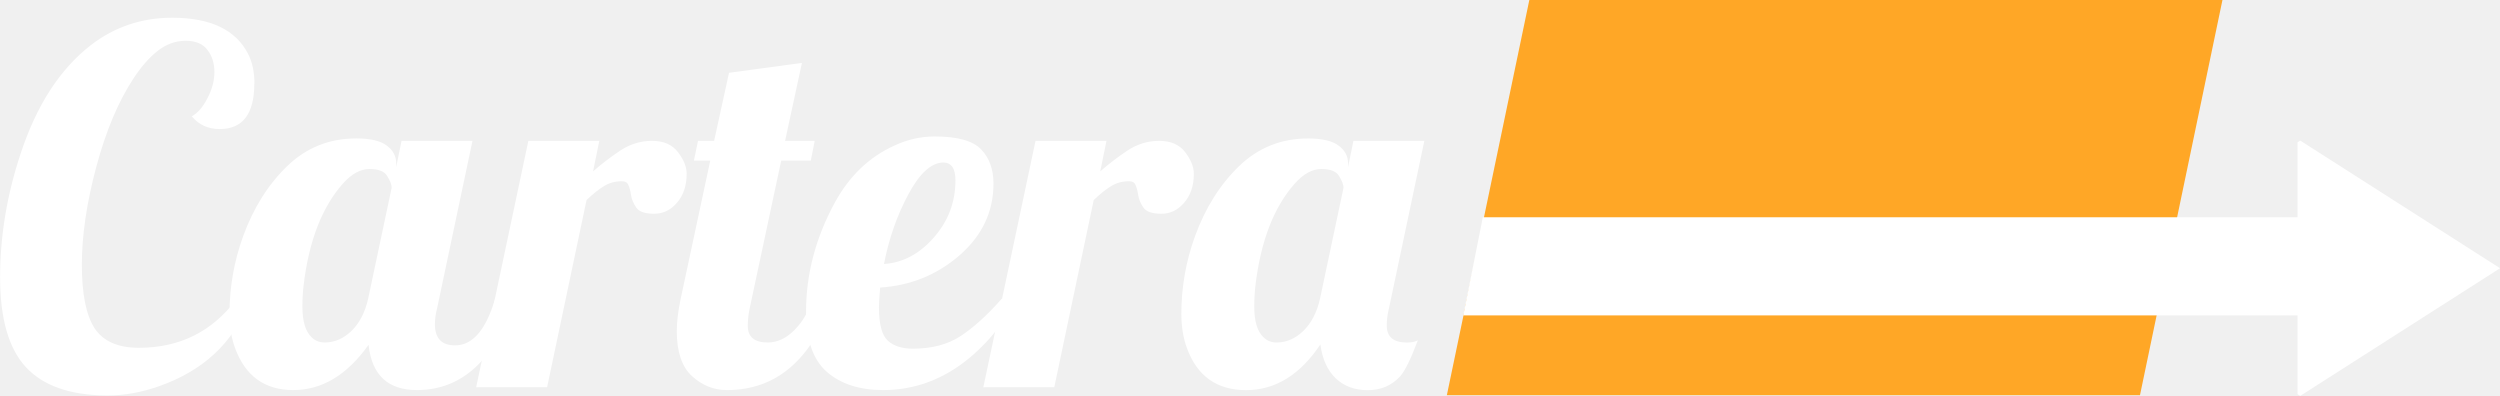
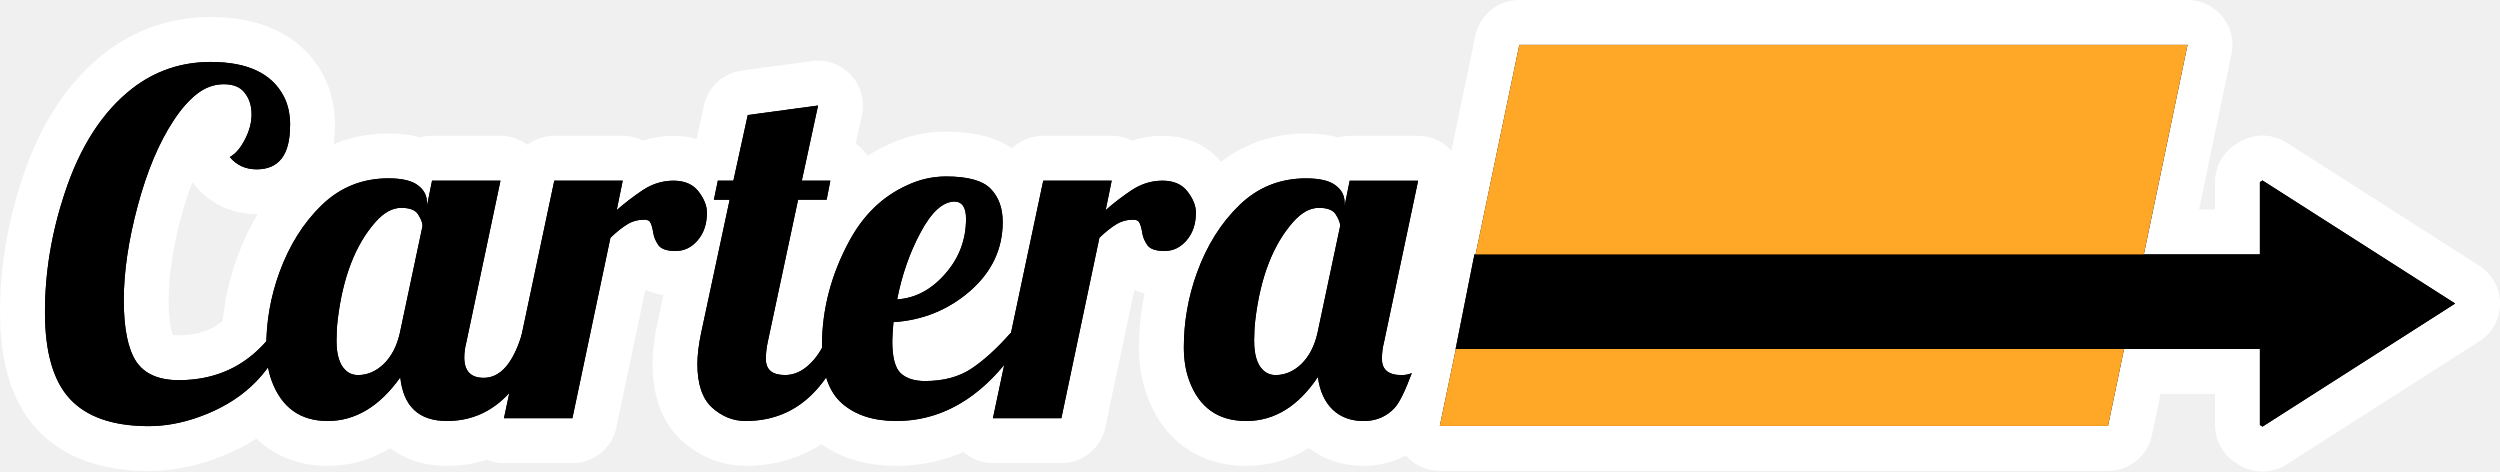
- <svg xmlns="http://www.w3.org/2000/svg" width="53.695mm" height="8.504mm" version="1.1" viewBox="0 0 53.695 8.504">
-   <g transform="translate(-24.181 -51.037)">
-     <rect transform="matrix(1 0 -.20431 .97891 0 0)" x="67.68" y="52.136" width="14.887" height="8.672" fill="#ffa726" stop-color="#000000" stroke-dasharray="0.062, 0.031, 0.015, 0.031" stroke-linejoin="round" stroke-width=".031" style="paint-order:stroke fill markers" />
+ <svg xmlns="http://www.w3.org/2000/svg" width="55.695mm" height="10.504mm" version="1.1" viewBox="0 0 55.695 10.504">
+   <g transform="translate(-23.181 -50.037)">
+     <path transform="matrix(.26458 0 0 .26458 24.181 51.037)" d="m124.15 0-3.682 17.639h-0.098l-1.588 7.967h0.023l-1.353 6.481h56.266l1.352-6.481h11.436v6.396l0.219 0.139 16.221-10.363-16.221-10.361-0.219 0.139v6.084h-9.771l3.68-17.639zm-110.18 1.435c-2.474 0-4.675 0.742-6.602 2.227-2.513 1.953-4.414 4.896-5.703 8.828-1.107 3.333-1.66 6.671-1.66 10.018 0 3.346 0.697 5.775 2.09 7.285 1.393 1.51 3.568 2.279 6.523 2.305h0.117c1.354 0 2.734-0.247 4.141-0.742 2.567-0.896 4.532-2.309 5.914-4.223 0.073 0.392 0.169 0.766 0.297 1.117 0.833 2.279 2.409 3.418 4.727 3.418 2.331 0 4.369-1.224 6.113-3.672 0.26 2.448 1.569 3.672 3.926 3.672 2.066 0 3.817-0.787 5.256-2.359l-0.451 2.125h5.762l3.203-15.193c0.534-0.508 1.009-0.885 1.426-1.133 0.417-0.26 0.898-0.391 1.445-0.391 0.273 0 0.449 0.104 0.527 0.312 0.091 0.195 0.163 0.469 0.215 0.82 0.052 0.339 0.195 0.677 0.43 1.016 0.234 0.326 0.716 0.488 1.445 0.488s1.348-0.299 1.855-0.898c0.521-0.599 0.781-1.38 0.781-2.344-1e-6 -0.56-0.234-1.146-0.703-1.758-0.469-0.612-1.172-0.918-2.109-0.918-0.924 0-1.79 0.267-2.598 0.801-0.794 0.534-1.523 1.094-2.188 1.68l0.508-2.481h-5.762l-2.76 13.025c-0.74 2.376-1.798 3.574-3.178 3.574-1.094 0-1.641-0.573-1.641-1.719 0-0.404 0.059-0.833 0.176-1.289l2.871-13.592h-5.762l-0.43 2.129v-0.293c0-0.586-0.254-1.068-0.762-1.445-0.508-0.391-1.335-0.586-2.481-0.586-2.188 0-4.056 0.749-5.606 2.246-1.55 1.497-2.741 3.392-3.574 5.684-0.378 1.042-0.658 2.088-0.84 3.143-0.152 0.869-0.225 1.743-0.25 2.621-1.908 2.191-4.367 3.297-7.387 3.297-1.693 0-2.891-0.527-3.594-1.582-0.69-1.068-1.035-2.784-1.035-5.154 0-2.383 0.391-5.033 1.172-7.949 0.781-2.917 1.79-5.312 3.027-7.188 0.612-0.938 1.263-1.68 1.953-2.227 0.703-0.547 1.458-0.82 2.266-0.82 0.82 0 1.413 0.247 1.777 0.742 0.378 0.482 0.566 1.081 0.566 1.797 0 0.703-0.189 1.413-0.566 2.129-0.365 0.716-0.788 1.204-1.27 1.465 0.573 0.69 1.328 1.035 2.266 1.035 1.875 0 2.812-1.23 2.812-3.691 0-0.951-0.176-1.764-0.527-2.441-1.003-1.94-3.053-2.91-6.152-2.91zm51.133 3.672-5.918 0.801-1.211 5.527h-1.309l-0.332 1.602h1.328l-2.402 11.229c-0.208 0.99-0.312 1.862-0.312 2.617 0 1.68 0.41 2.897 1.23 3.652 0.833 0.755 1.777 1.133 2.832 1.133 2.831 0 5.089-1.226 6.779-3.67 0.281 0.924 0.726 1.663 1.346 2.205 1.133 0.977 2.65 1.465 4.551 1.465 3.465 0 6.493-1.602 9.102-4.754l-0.957 4.519h5.762l3.203-15.193c0.534-0.508 1.009-0.885 1.426-1.133 0.417-0.26 0.898-0.391 1.445-0.391 0.273 0 0.449 0.104 0.527 0.312 0.091 0.195 0.163 0.469 0.215 0.82 0.052 0.339 0.195 0.677 0.43 1.016 0.234 0.326 0.716 0.488 1.445 0.488 0.729 0 1.348-0.299 1.855-0.898 0.521-0.599 0.781-1.38 0.781-2.344 1e-6 -0.56-0.234-1.146-0.703-1.758-0.469-0.612-1.172-0.918-2.109-0.918-0.924 0-1.79 0.267-2.598 0.801-0.794 0.534-1.523 1.094-2.188 1.68l0.508-2.481h-5.762l-2.719 12.83h-0.035c-1.172 1.328-2.285 2.337-3.34 3.027-1.042 0.677-2.331 1.016-3.867 1.016-0.872 0-1.55-0.215-2.031-0.645-0.482-0.443-0.723-1.348-0.723-2.715 0-0.312 0.033-0.846 0.098-1.602 2.461-0.156 4.609-1.027 6.445-2.615 1.836-1.602 2.754-3.542 2.754-5.82 0-1.159-0.332-2.083-0.996-2.773-0.664-0.703-1.921-1.055-3.769-1.055-1.133 0-2.227 0.247-3.281 0.742-2.044 0.924-3.659 2.474-4.844 4.648-1.55 2.852-2.324 5.799-2.324 8.846 0 0.061 5e-3 0.117 0.006 0.178-0.256 0.478-0.566 0.91-0.943 1.287-0.664 0.677-1.387 1.016-2.168 1.016-1.081 0-1.621-0.449-1.621-1.348 0-0.469 0.052-0.944 0.156-1.426l2.559-11.99h2.402l0.312-1.602h-2.402zm41.094 6.133c-2.188 0-4.056 0.749-5.606 2.246-1.55 1.497-2.741 3.392-3.574 5.684-0.378 1.042-0.658 2.088-0.84 3.143-0.182 1.042-0.273 2.09-0.273 3.144 0 1.042 0.15 1.973 0.449 2.793 0.833 2.279 2.435 3.418 4.805 3.418 2.37 0 4.381-1.237 6.035-3.711 0.156 1.185 0.573 2.103 1.25 2.754 0.677 0.638 1.543 0.957 2.598 0.957 1.068 0 1.947-0.378 2.637-1.133 0.391-0.443 0.866-1.413 1.426-2.91-0.234 0.117-0.527 0.176-0.879 0.176-1.094 0-1.641-0.456-1.641-1.367 1e-5 -0.482 0.059-0.951 0.176-1.406l2.871-13.592h-5.762l-0.43 2.129v-0.293c0-0.586-0.254-1.068-0.762-1.445-0.508-0.391-1.335-0.586-2.481-0.586zm-29.629 1.953c0.664 0 0.996 0.482 0.996 1.445 0 1.771-0.586 3.32-1.758 4.648-1.159 1.328-2.506 2.042-4.043 2.147 0.404-2.07 1.061-3.95 1.973-5.643 0.911-1.706 1.855-2.572 2.832-2.598zm-46.562 0.527c0.742 0 1.224 0.195 1.445 0.586 0.234 0.378 0.352 0.69 0.352 0.938l-1.914 9.021c-0.247 1.094-0.697 1.96-1.348 2.598-0.651 0.625-1.374 0.938-2.168 0.938-0.43 0-0.788-0.143-1.074-0.43-0.495-0.469-0.742-1.296-0.742-2.481 0-0.612 0.033-1.191 0.098-1.738 0.43-3.581 1.491-6.326 3.184-8.24 0.703-0.794 1.426-1.191 2.168-1.191zm77.266 0c0.742 0 1.224 0.195 1.445 0.586 0.234 0.378 0.352 0.69 0.352 0.938l-1.914 9.021c-0.247 1.094-0.697 1.96-1.348 2.598-0.651 0.625-1.374 0.938-2.168 0.938-0.43 0-0.788-0.143-1.074-0.43-0.495-0.469-0.742-1.296-0.742-2.481 0-0.612 0.033-1.191 0.098-1.738 0.43-3.581 1.491-6.326 3.184-8.24 0.703-0.794 1.426-1.191 2.168-1.191z" stop-color="#000000" stroke="#fff" stroke-linejoin="round" stroke-width="7.559" style="paint-order:markers stroke fill" />
  </g>
-   <g transform="translate(-24.181 -51.037)">
-     <g fill="#fff" stroke-width=".265" aria-label="Cartera">
-       <path d="m29.643 52.832q0 0.977-0.744 0.977-0.372 0-0.599-0.274 0.191-0.103 0.336-0.388 0.15-0.284 0.15-0.563 0-0.284-0.15-0.475-0.145-0.196-0.47-0.196-0.32 0-0.599 0.217-0.274 0.217-0.517 0.589-0.491 0.744-0.801 1.902-0.31 1.157-0.31 2.103 0 0.941 0.274 1.364 0.279 0.419 0.951 0.419 1.323 0 2.108-1.059l0.243 0.109q-0.506 1.282-1.927 1.778-0.558 0.196-1.095 0.196-0.015 0-0.031 0-1.173-0.01-1.726-0.61-0.553-0.599-0.553-1.927t0.439-2.651q0.512-1.561 1.509-2.336 0.765-0.589 1.747-0.589 1.23 0 1.628 0.77 0.14 0.269 0.14 0.646z" style="font-variant-caps:normal;font-variant-east-asian:normal;font-variant-ligatures:normal;font-variant-numeric:normal" />
-       <path d="m35.26 57.457q-0.672 1.958-2.124 1.958-0.935 0-1.039-0.972-0.692 0.972-1.617 0.972-0.92 0-1.251-0.904-0.119-0.326-0.119-0.739 0-0.419 0.072-0.832 0.072-0.419 0.222-0.832 0.331-0.909 0.946-1.504 0.615-0.594 1.483-0.594 0.455 0 0.656 0.155 0.202 0.15 0.202 0.382v0.078l0.114-0.563h1.524l-0.76 3.597q-0.047 0.181-0.047 0.341 0 0.455 0.434 0.455 0.563 0 0.858-0.997zm-2.667-2.387q0-0.098-0.093-0.248-0.088-0.155-0.382-0.155-0.295 0-0.574 0.315-0.672 0.76-0.842 2.181-0.026 0.217-0.026 0.46 0 0.47 0.196 0.656 0.114 0.114 0.284 0.114 0.315 0 0.574-0.248 0.258-0.253 0.357-0.687z" style="font-variant-caps:normal;font-variant-east-asian:normal;font-variant-ligatures:normal;font-variant-numeric:normal" />
-       <path d="m34.408 59.354 1.121-5.292h1.524l-0.134 0.656q0.264-0.233 0.579-0.444 0.32-0.212 0.687-0.212 0.372 0 0.558 0.243 0.186 0.243 0.186 0.465 0 0.382-0.207 0.62-0.202 0.238-0.491 0.238t-0.382-0.129q-0.093-0.134-0.114-0.269-0.021-0.14-0.057-0.217-0.031-0.083-0.14-0.083-0.217 0-0.382 0.103-0.165 0.098-0.377 0.3l-0.847 4.02z" style="font-variant-caps:normal;font-variant-east-asian:normal;font-variant-ligatures:normal;font-variant-numeric:normal" />
-       <path d="m42.071 57.457q-0.682 1.958-2.279 1.958-0.419 0-0.749-0.3-0.326-0.3-0.326-0.966 0-0.3 0.083-0.692l0.636-2.971h-0.351l0.088-0.424h0.346l0.32-1.462 1.566-0.212-0.362 1.674h0.636l-0.083 0.424h-0.636l-0.677 3.173q-0.041 0.191-0.041 0.377 0 0.357 0.429 0.357 0.31 0 0.574-0.269 0.269-0.269 0.382-0.667z" style="font-variant-caps:normal;font-variant-east-asian:normal;font-variant-ligatures:normal;font-variant-numeric:normal" />
-       <path d="m46.056 57.457q-1.189 1.958-2.909 1.958-0.754 0-1.204-0.388-0.45-0.393-0.45-1.292 0-1.209 0.615-2.341 0.47-0.863 1.282-1.23 0.419-0.196 0.868-0.196 0.734 0 0.997 0.279 0.264 0.274 0.264 0.734 0 0.904-0.729 1.54-0.729 0.63-1.705 0.692-0.026 0.3-0.026 0.424 0 0.543 0.191 0.718 0.191 0.171 0.537 0.171 0.61 0 1.023-0.269 0.419-0.274 0.884-0.801zm-1.354-2.548q0-0.382-0.264-0.382-0.388 0.01-0.749 0.687-0.362 0.672-0.522 1.493 0.61-0.041 1.07-0.568 0.465-0.527 0.465-1.23z" style="font-variant-caps:normal;font-variant-east-asian:normal;font-variant-ligatures:normal;font-variant-numeric:normal" />
-       <path d="m45.301 59.354 1.121-5.292h1.524l-0.134 0.656q0.264-0.233 0.579-0.444 0.32-0.212 0.687-0.212 0.372 0 0.558 0.243t0.186 0.465q0 0.382-0.207 0.62-0.202 0.238-0.491 0.238-0.289 0-0.382-0.129-0.093-0.134-0.114-0.269-0.021-0.14-0.057-0.217-0.031-0.083-0.14-0.083-0.217 0-0.382 0.103-0.165 0.098-0.377 0.3l-0.847 4.02z" style="font-variant-caps:normal;font-variant-east-asian:normal;font-variant-ligatures:normal;font-variant-numeric:normal" />
-       <path d="m52.541 58.434q-0.656 0.982-1.597 0.982t-1.271-0.904q-0.119-0.326-0.119-0.739 0-0.419 0.072-0.832 0.072-0.419 0.222-0.832 0.331-0.909 0.946-1.504 0.615-0.594 1.483-0.594 0.455 0 0.656 0.155 0.202 0.15 0.202 0.382v0.078l0.114-0.563h1.524l-0.76 3.597q-0.047 0.181-0.047 0.372 0 0.362 0.434 0.362 0.14 0 0.233-0.047-0.222 0.594-0.377 0.77-0.274 0.3-0.698 0.3-0.419 0-0.687-0.253-0.269-0.258-0.331-0.729zm0.496-3.364q0-0.098-0.093-0.248-0.088-0.155-0.382-0.155-0.295 0-0.574 0.315-0.672 0.76-0.842 2.181-0.026 0.217-0.026 0.46 0 0.47 0.196 0.656 0.114 0.114 0.284 0.114 0.315 0 0.574-0.248 0.258-0.253 0.357-0.687z" style="font-variant-caps:normal;font-variant-east-asian:normal;font-variant-ligatures:normal;font-variant-numeric:normal" />
-     </g>
+   <g transform="translate(-23.181 -50.037)">
    <text x="60.943" y="54.874" fill="#000000" font-family="sans-serif" font-size="10.583px" stroke-width=".265" style="line-height:1.25" xml:space="preserve">
      <tspan x="60.943" y="54.874" stroke-width=".265" />
    </text>
-     <path transform="scale(.26458)" d="m278.12 204.31-0.219 0.139v6.084h-66.135l-1.588 7.967h67.723v6.396l0.219 0.139 16.221-10.363z" fill="#fff" stop-color="#000000" stroke-dasharray="0.277, 0.138, 0.069, 0.138" stroke-linejoin="round" stroke-width=".138" style="paint-order:stroke fill markers" />
+     <rect transform="matrix(1 0 -.20431 .97891 0 0)" x="67.68" y="52.136" width="14.887" height="8.672" fill="#ffa726" stop-color="#000000" stroke-dasharray="0.062, 0.031, 0.015, 0.031" stroke-linejoin="round" stroke-width=".031" style="paint-order:stroke fill markers" />
+     <g>
+       <g>
+         <path d="m29.643 52.832q0 0.977-0.744 0.977-0.372 0-0.599-0.274 0.191-0.103 0.336-0.388 0.15-0.284 0.15-0.563 0-0.284-0.15-0.475-0.145-0.196-0.47-0.196-0.32 0-0.599 0.217-0.274 0.217-0.517 0.589-0.491 0.744-0.801 1.902-0.31 1.157-0.31 2.103 0 0.941 0.274 1.364 0.279 0.419 0.951 0.419 1.323 0 2.108-1.059l0.243 0.109q-0.506 1.282-1.927 1.778-0.558 0.196-1.095 0.196-0.015 0-0.031 0-1.173-0.01-1.726-0.61-0.553-0.599-0.553-1.927t0.439-2.651q0.512-1.561 1.509-2.336 0.765-0.589 1.747-0.589 1.23 0 1.628 0.77 0.14 0.269 0.14 0.646z" style="font-variant-caps:normal;font-variant-east-asian:normal;font-variant-ligatures:normal;font-variant-numeric:normal" />
+         <path d="m35.261 57.457q-0.672 1.958-2.124 1.958-0.935 0-1.039-0.972-0.692 0.972-1.617 0.972-0.92 0-1.251-0.904-0.119-0.326-0.119-0.739 0-0.419 0.072-0.832 0.072-0.419 0.222-0.832 0.331-0.909 0.946-1.504 0.615-0.594 1.483-0.594 0.455 0 0.656 0.155 0.202 0.15 0.202 0.382v0.078l0.114-0.563h1.524l-0.76 3.597q-0.047 0.181-0.047 0.341 0 0.455 0.434 0.455 0.563 0 0.858-0.997zm-2.667-2.387q0-0.098-0.093-0.248-0.088-0.155-0.382-0.155-0.295 0-0.574 0.315-0.672 0.76-0.842 2.181-0.026 0.217-0.026 0.46 0 0.47 0.196 0.656 0.114 0.114 0.284 0.114 0.315 0 0.574-0.248 0.258-0.253 0.357-0.687z" style="font-variant-caps:normal;font-variant-east-asian:normal;font-variant-ligatures:normal;font-variant-numeric:normal" />
+         <path d="m34.408 59.354 1.121-5.292h1.524l-0.134 0.656q0.264-0.233 0.579-0.444 0.32-0.212 0.687-0.212 0.372 0 0.558 0.243 0.186 0.243 0.186 0.465 0 0.382-0.207 0.62-0.202 0.238-0.491 0.238t-0.382-0.129q-0.093-0.134-0.114-0.269-0.021-0.14-0.057-0.217-0.031-0.083-0.14-0.083-0.217 0-0.382 0.103-0.165 0.098-0.377 0.3l-0.847 4.02z" style="font-variant-caps:normal;font-variant-east-asian:normal;font-variant-ligatures:normal;font-variant-numeric:normal" />
+         <path d="m42.071 57.457q-0.682 1.958-2.279 1.958-0.419 0-0.749-0.3-0.326-0.3-0.326-0.966 0-0.3 0.083-0.692l0.636-2.971h-0.351l0.088-0.424h0.346l0.32-1.462 1.566-0.212-0.362 1.674h0.636l-0.083 0.424h-0.636l-0.677 3.173q-0.041 0.191-0.041 0.377 0 0.357 0.429 0.357 0.31 0 0.574-0.269 0.269-0.269 0.382-0.667z" style="font-variant-caps:normal;font-variant-east-asian:normal;font-variant-ligatures:normal;font-variant-numeric:normal" />
+         <path d="m46.056 57.457q-1.189 1.958-2.909 1.958-0.754 0-1.204-0.388-0.45-0.393-0.45-1.292 0-1.209 0.615-2.341 0.47-0.863 1.282-1.23 0.419-0.196 0.868-0.196 0.734 0 0.997 0.279 0.264 0.274 0.264 0.734 0 0.904-0.729 1.54-0.729 0.63-1.705 0.692-0.026 0.3-0.026 0.424 0 0.543 0.191 0.718 0.191 0.171 0.537 0.171 0.61 0 1.023-0.269 0.419-0.274 0.884-0.801zm-1.354-2.548q0-0.382-0.264-0.382-0.388 0.01-0.749 0.687-0.362 0.672-0.522 1.493 0.61-0.041 1.07-0.568 0.465-0.527 0.465-1.23z" style="font-variant-caps:normal;font-variant-east-asian:normal;font-variant-ligatures:normal;font-variant-numeric:normal" />
+         <path d="m45.301 59.354 1.121-5.292h1.524l-0.134 0.656q0.264-0.233 0.579-0.444 0.32-0.212 0.687-0.212 0.372 0 0.558 0.243 0.186 0.243 0.186 0.465 0 0.382-0.207 0.62-0.202 0.238-0.491 0.238-0.289 0-0.382-0.129-0.093-0.134-0.114-0.269-0.021-0.14-0.057-0.217-0.031-0.083-0.14-0.083-0.217 0-0.382 0.103-0.165 0.098-0.377 0.3l-0.847 4.02z" style="font-variant-caps:normal;font-variant-east-asian:normal;font-variant-ligatures:normal;font-variant-numeric:normal" />
+         <path d="m52.541 58.434q-0.656 0.982-1.597 0.982t-1.271-0.904q-0.119-0.326-0.119-0.739 0-0.419 0.072-0.832 0.072-0.419 0.222-0.832 0.331-0.909 0.946-1.504 0.615-0.594 1.483-0.594 0.455 0 0.656 0.155 0.202 0.15 0.202 0.382v0.078l0.114-0.563h1.524l-0.76 3.597q-0.047 0.181-0.047 0.372 0 0.362 0.434 0.362 0.14 0 0.233-0.047-0.222 0.594-0.377 0.77-0.274 0.3-0.698 0.3-0.419 0-0.687-0.253-0.269-0.258-0.331-0.729zm0.496-3.364q0-0.098-0.093-0.248-0.088-0.155-0.382-0.155-0.295 0-0.574 0.315-0.672 0.76-0.842 2.181-0.026 0.217-0.026 0.46 0 0.47 0.196 0.656 0.114 0.114 0.284 0.114 0.315 0 0.574-0.248 0.258-0.253 0.357-0.687z" style="font-variant-caps:normal;font-variant-east-asian:normal;font-variant-ligatures:normal;font-variant-numeric:normal" />
+       </g>
+       <path d="m73.585 54.057-0.058 0.037v1.61h-17.498l-0.42 2.108h17.918v1.692l0.058 0.037 4.292-2.742z" stop-color="#000000" stroke-dasharray="0.073, 0.037, 0.018, 0.037" stroke-linejoin="round" stroke-width=".037" style="paint-order:stroke fill markers" />
+     </g>
  </g>
</svg>
